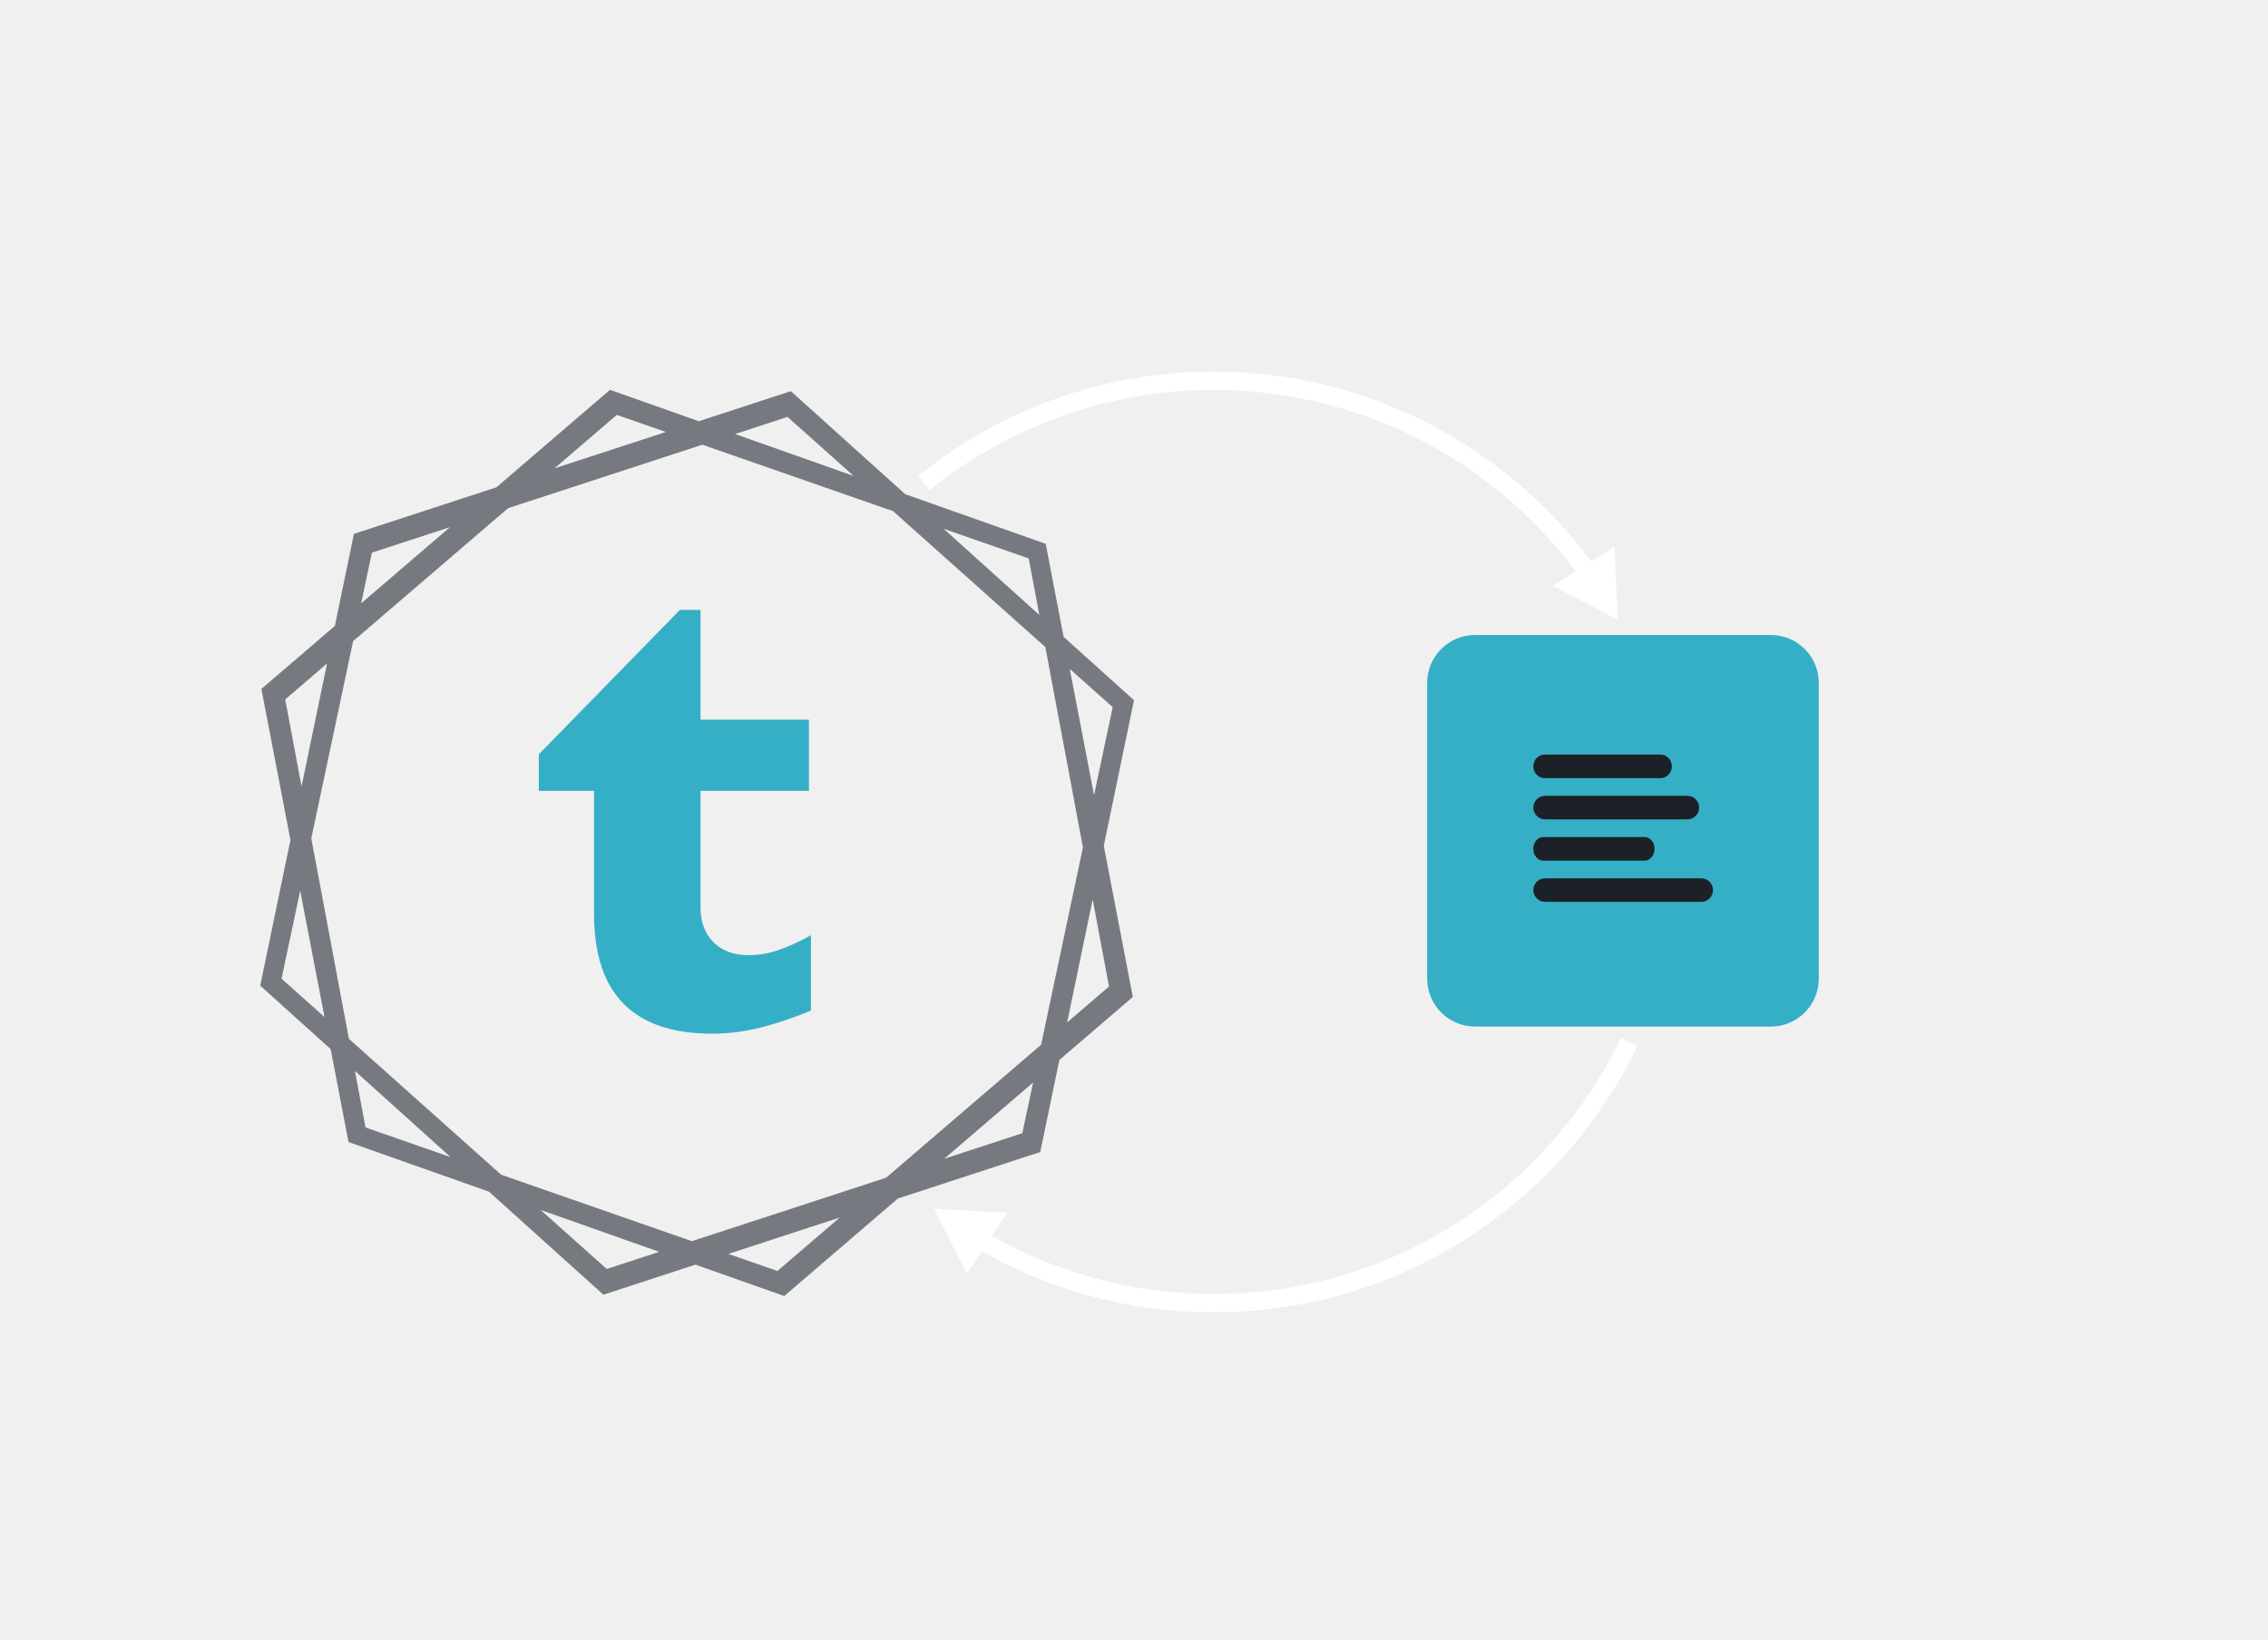
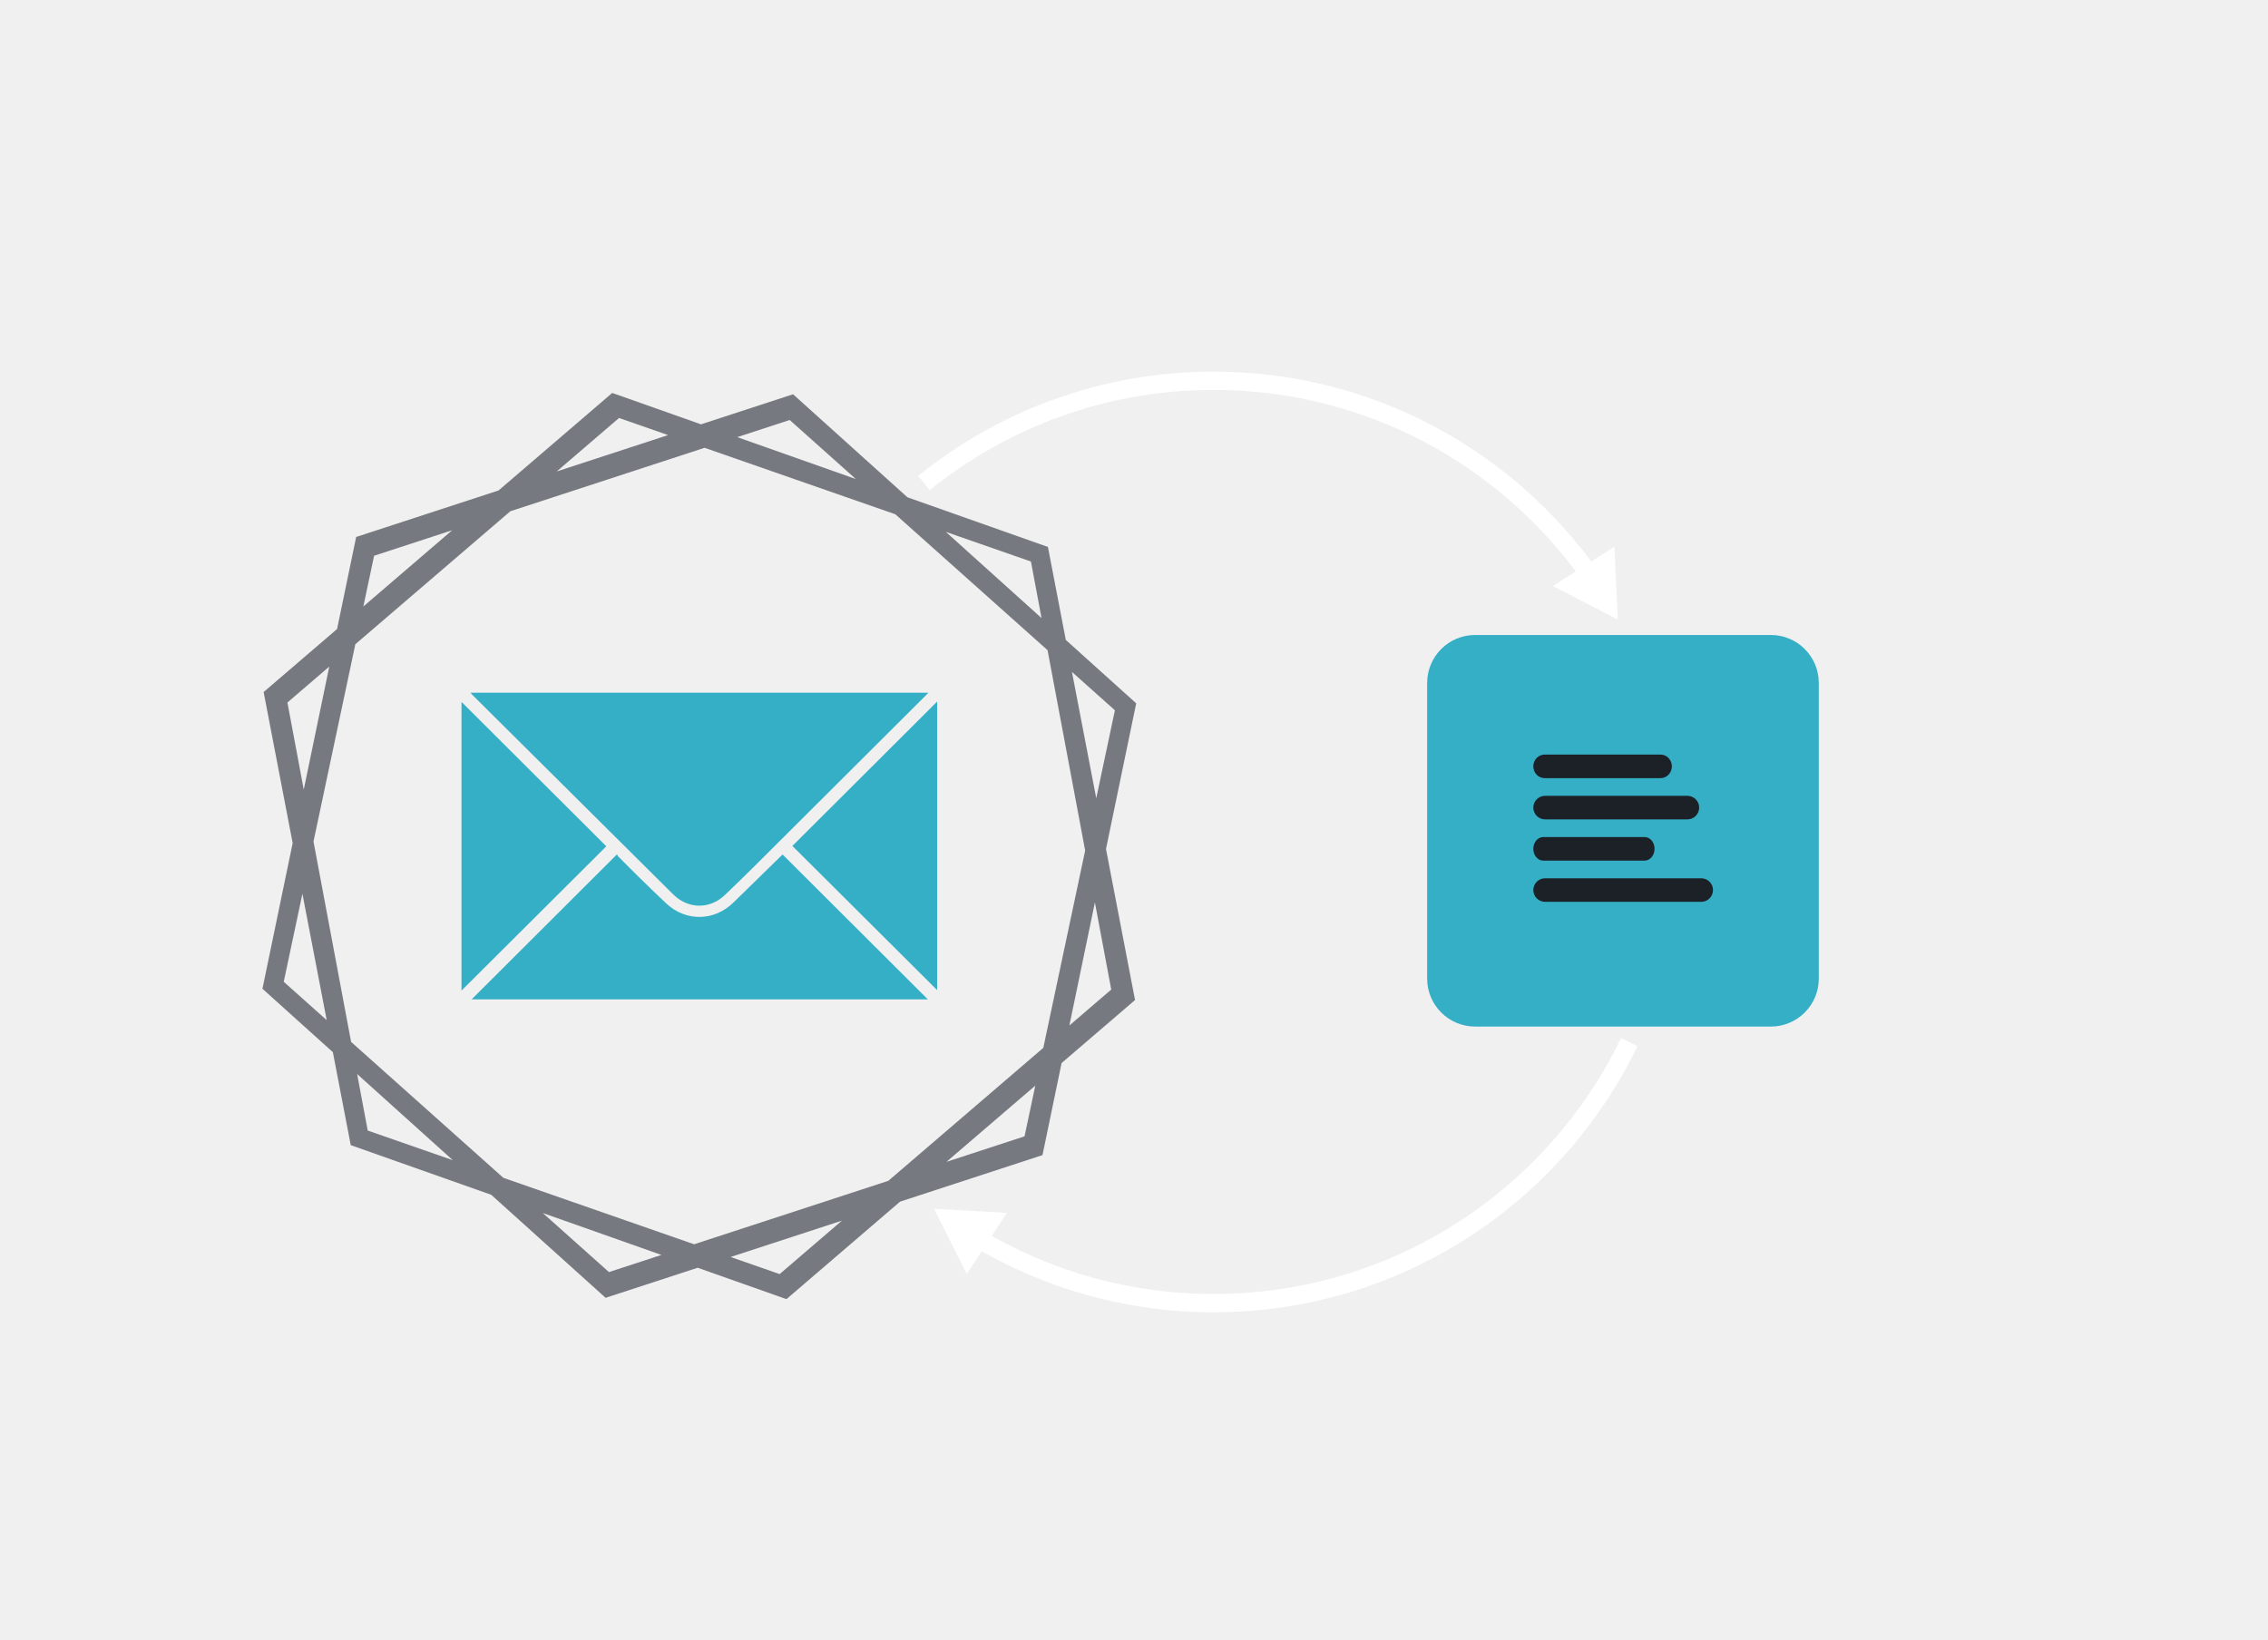
<svg xmlns="http://www.w3.org/2000/svg" version="1.1" id="Layer_1" x="0px" y="0px" width="527px" height="381px" viewBox="0 0 527 381" enable-background="new 0 0 527 381" xml:space="preserve">
  <g>
    <g>
-       <path fill="none" stroke="#FFFFFF" stroke-width="4.252" stroke-miterlimit="10" d="M227.132,287.747    c16.048,9.584,34.811,15.094,54.862,15.094c42.529,0,79.272-24.772,96.589-60.674" />
+       <path fill="none" stroke="#FFFFFF" stroke-width="4.252" stroke-miterlimit="10" d="M227.132,287.747    c16.048,9.584,34.811,15.094,54.862,15.094c42.529,0,79.271-24.772,96.589-60.674" />
      <g>
-         <polygon fill="#FFFFFF" points="224.644,296.053 217.024,280.901 233.955,281.876    " />
+         <polygon fill="#FFFFFF" points="224.644,296.053 217.024,280.9 233.955,281.876    " />
      </g>
    </g>
  </g>
  <g>
    <g>
      <path fill="none" stroke="#FFFFFF" stroke-width="4.252" stroke-miterlimit="10" d="M369.416,133.649    c-19.423-27.33-51.34-45.16-87.422-45.161c-25.488,0-48.894,8.901-67.29,23.759" />
      <g>
        <polygon fill="#FFFFFF" points="375.128,127.042 375.908,143.983 360.845,136.19    " />
      </g>
    </g>
  </g>
-   <path fill="#767A80" d="M256.479,196.579l7.021-33.849l-16.36-14.738l-4.154-21.607l-32.646-11.541l-26.58-23.943l-21.386,6.987  l-20.631-7.293l-26.405,22.659l-33.093,10.811l-4.438,21.395l-17.065,14.644l6.747,35.1l-7.022,33.854l16.363,14.738l4.153,21.606  l32.642,11.539l26.582,23.943l21.388-6.986l20.631,7.293l26.406-22.659l33.09-10.811l4.438-21.394l17.067-14.645L256.479,196.579z   M258.548,164.347l-4.335,20.443l-5.642-29.35L258.548,164.347z M251.636,196.942l-9.724,45.852l-36.011,30.901l-45.135,14.745  l-44.321-15.446L81.07,241.412l-8.737-46.571l9.722-45.846l36.014-30.904l45.133-14.744l44.319,15.445l35.379,31.585  L251.636,196.942z M239.035,129.775l2.465,13.137l-22.232-20.026L239.035,129.775z M182.982,96.885l15.37,13.721l-27.555-9.74  L182.982,96.885z M143.324,96.419l11.393,3.971l-25.867,8.45L143.324,96.419z M86.416,128.432l18.141-5.927l-20.64,17.712  L86.416,128.432z M66.273,162.539l9.722-8.343l-5.927,28.574L66.273,162.539z M65.419,227.44l4.337-20.447l5.642,29.356  L65.419,227.44z M84.934,262.012l-2.464-13.134l22.228,20.022L84.934,262.012z M140.986,294.902l-15.371-13.722l27.557,9.74  L140.986,294.902z M180.645,295.368l-11.393-3.971l25.868-8.45L180.645,295.368z M237.551,263.356l-18.138,5.925l20.637-17.709  L237.551,263.356z M253.9,209.012l3.796,20.237l-9.724,8.345L253.9,209.012z" />
+   <path fill="#767A80" d="M256.993,197.3l7.021-33.85l-16.359-14.737l-4.154-21.607l-32.646-11.541l-26.58-23.943l-21.386,6.987  l-20.631-7.293l-26.405,22.659l-33.093,10.811l-4.438,21.396l-17.065,14.644l6.747,35.101l-7.022,33.854l16.363,14.737l4.153,21.606  l32.642,11.539l26.582,23.942l21.388-6.985l20.631,7.293l26.406-22.659l33.09-10.812l4.438-21.394l17.067-14.646L256.993,197.3z   M259.062,165.067l-4.335,20.443l-5.642-29.351L259.062,165.067z M252.15,197.662l-9.724,45.853l-36.011,30.901L161.28,289.16  l-44.321-15.445l-35.375-31.582l-8.737-46.571l9.722-45.846l36.014-30.904l45.133-14.744l44.319,15.445l35.379,31.585  L252.15,197.662z M239.549,130.495l2.465,13.138l-22.232-20.026L239.549,130.495z M183.496,97.605l15.37,13.721l-27.555-9.739  L183.496,97.605z M143.838,97.14l11.393,3.971l-25.867,8.45L143.838,97.14z M86.93,129.152l18.141-5.927l-20.64,17.712  L86.93,129.152z M66.787,163.26l9.722-8.344l-5.927,28.574L66.787,163.26z M65.933,228.16l4.337-20.446l5.642,29.356L65.933,228.16z   M85.448,262.732l-2.464-13.134l22.228,20.022L85.448,262.732z M141.5,295.623L126.129,281.9l27.557,9.74L141.5,295.623z   M181.159,296.089l-11.393-3.972l25.868-8.449L181.159,296.089z M238.065,264.076l-18.138,5.926l20.637-17.709L238.065,264.076z   M254.414,209.732l3.796,20.237l-9.724,8.345L254.414,209.732z" />
  <g>
-     <path fill="#35AFC6" d="M125.205,175.288l32.774-33.547h4.792v25.508h25.199v16.542h-25.199v27.055c0,3.4,1.005,6.106,3.015,8.116   s4.715,3.015,8.116,3.015c2.37,0,4.715-0.398,7.034-1.196c2.319-0.797,4.817-1.944,7.498-3.441v17.505   c-3.906,1.638-7.759,2.945-11.561,3.916c-3.802,0.971-7.602,1.459-11.404,1.459c-18.291,0-27.434-9.275-27.434-27.827v-7.421   v-21.18h-12.832V175.288z" />
+     <path fill="#35AFC6" d="M156.472,207.901c0.018,0.018,0.035,0.037,0.054,0.052c3.491,3.354,8.454,3.366,11.938,0.014   c2.354-2.26,4.703-4.529,7.015-6.833c13.223-13.169,26.433-26.35,39.647-39.527c0.164-0.164,0.321-0.337,0.595-0.626H109.318   c0.238,0.27,0.358,0.422,0.495,0.558C125.366,176.994,140.918,192.449,156.472,207.901 M181.384,199.018   c-3.66,3.581-7.311,7.169-10.974,10.737c-4.476,4.364-11.048,4.457-15.586,0.208c-2.019-1.888-4.002-3.817-5.981-5.753   c-1.733-1.694-3.444-3.418-5.15-5.141c-0.188-0.19-0.285-0.468-0.321-0.529c-11.395,11.372-22.625,22.574-33.781,33.706h106.004   c-11.258-11.229-22.481-22.423-33.744-33.658C181.737,198.692,181.553,198.851,181.384,199.018 M107.238,163.115v67.09   c11.292-11.252,22.541-22.463,33.647-33.529C129.694,185.513,118.443,174.293,107.238,163.115 M184.121,196.591   c11.171,11.125,22.418,22.329,33.636,33.504v-67.05C206.516,174.256,195.263,185.478,184.121,196.591" />
  </g>
  <g>
-     <path fill="#35AFC6" d="M422.62,227.424c0,6.153-4.988,11.143-11.143,11.143h-68.713c-6.154,0-11.144-4.989-11.144-11.143V158.71   c0-6.154,4.989-11.143,11.144-11.143h68.713c6.154,0,11.143,4.989,11.143,11.143V227.424z" />
+     <path fill="#35AFC6" d="M422.62,227.424c0,6.153-4.988,11.143-11.144,11.143h-68.713c-6.153,0-11.144-4.988-11.144-11.143V158.71   c0-6.154,4.989-11.143,11.144-11.143h68.713c6.154,0,11.144,4.989,11.144,11.143V227.424z" />
    <path fill="#1B2127" d="M388.478,178.099c0,1.512-1.177,2.738-2.628,2.738h-26.936c-1.451,0-2.628-1.226-2.628-2.738   c0-1.512,1.177-2.738,2.628-2.738h26.936C387.301,175.361,388.478,176.587,388.478,178.099" />
-     <path fill="#1B2127" d="M392.086,184.944h-5h-23.062h-5c-1.512,0-2.738,1.226-2.738,2.738c0,1.512,1.227,2.737,2.738,2.737h5   h23.062h5c1.513,0,2.738-1.225,2.738-2.737C394.824,186.17,393.599,184.944,392.086,184.944" />
-     <path fill="#1B2127" d="M384.456,197.264c0,1.512-1.03,2.738-2.3,2.738h-23.57c-1.27,0-2.299-1.227-2.299-2.738   s1.029-2.738,2.299-2.738h23.57C383.426,194.525,384.456,195.752,384.456,197.264" />
-     <path fill="#1B2127" d="M395.3,204.108h-8.213h-19.85h-8.213c-1.512,0-2.737,1.226-2.737,2.737c0,1.513,1.226,2.738,2.737,2.738   h8.213h19.85h8.213c1.512,0,2.738-1.226,2.738-2.738C398.038,205.334,396.812,204.108,395.3,204.108" />
+     <path fill="#1B2127" d="M392.086,184.944h-5h-23.062h-5c-1.513,0-2.738,1.226-2.738,2.738c0,1.512,1.227,2.737,2.738,2.737h5   h23.062h5c1.513,0,2.738-1.225,2.738-2.737C394.824,186.17,393.599,184.944,392.086,184.944" />
+     <path fill="#1B2127" d="M384.456,197.264c0,1.512-1.03,2.738-2.3,2.738h-23.57c-1.27,0-2.299-1.227-2.299-2.738   c0-1.511,1.029-2.738,2.299-2.738h23.57C383.426,194.525,384.456,195.752,384.456,197.264" />
+     <path fill="#1B2127" d="M395.3,204.107h-8.213h-19.85h-8.213c-1.513,0-2.737,1.227-2.737,2.737c0,1.513,1.226,2.738,2.737,2.738   h8.213h19.85h8.213c1.512,0,2.738-1.226,2.738-2.738C398.038,205.334,396.812,204.107,395.3,204.107" />
  </g>
</svg>
